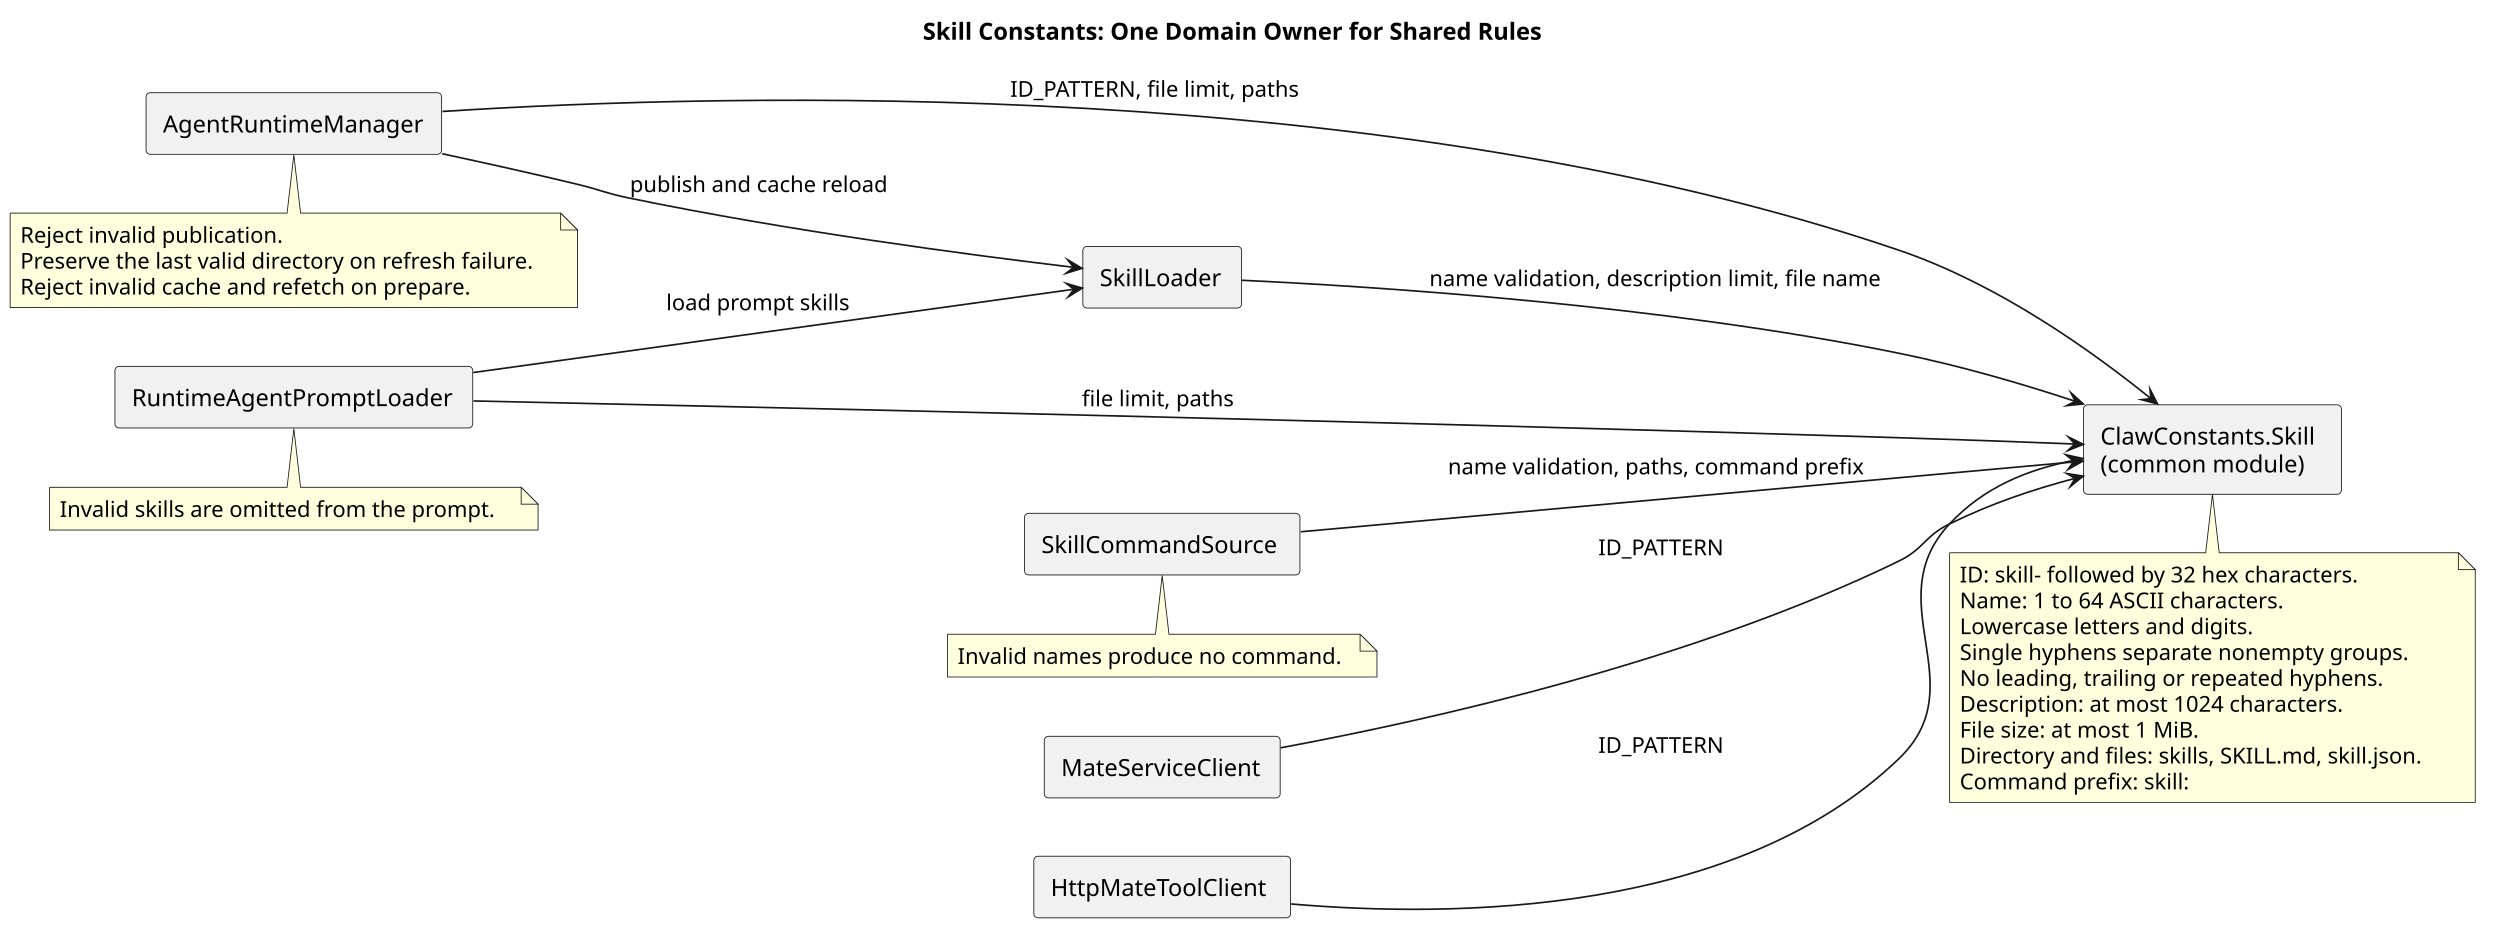
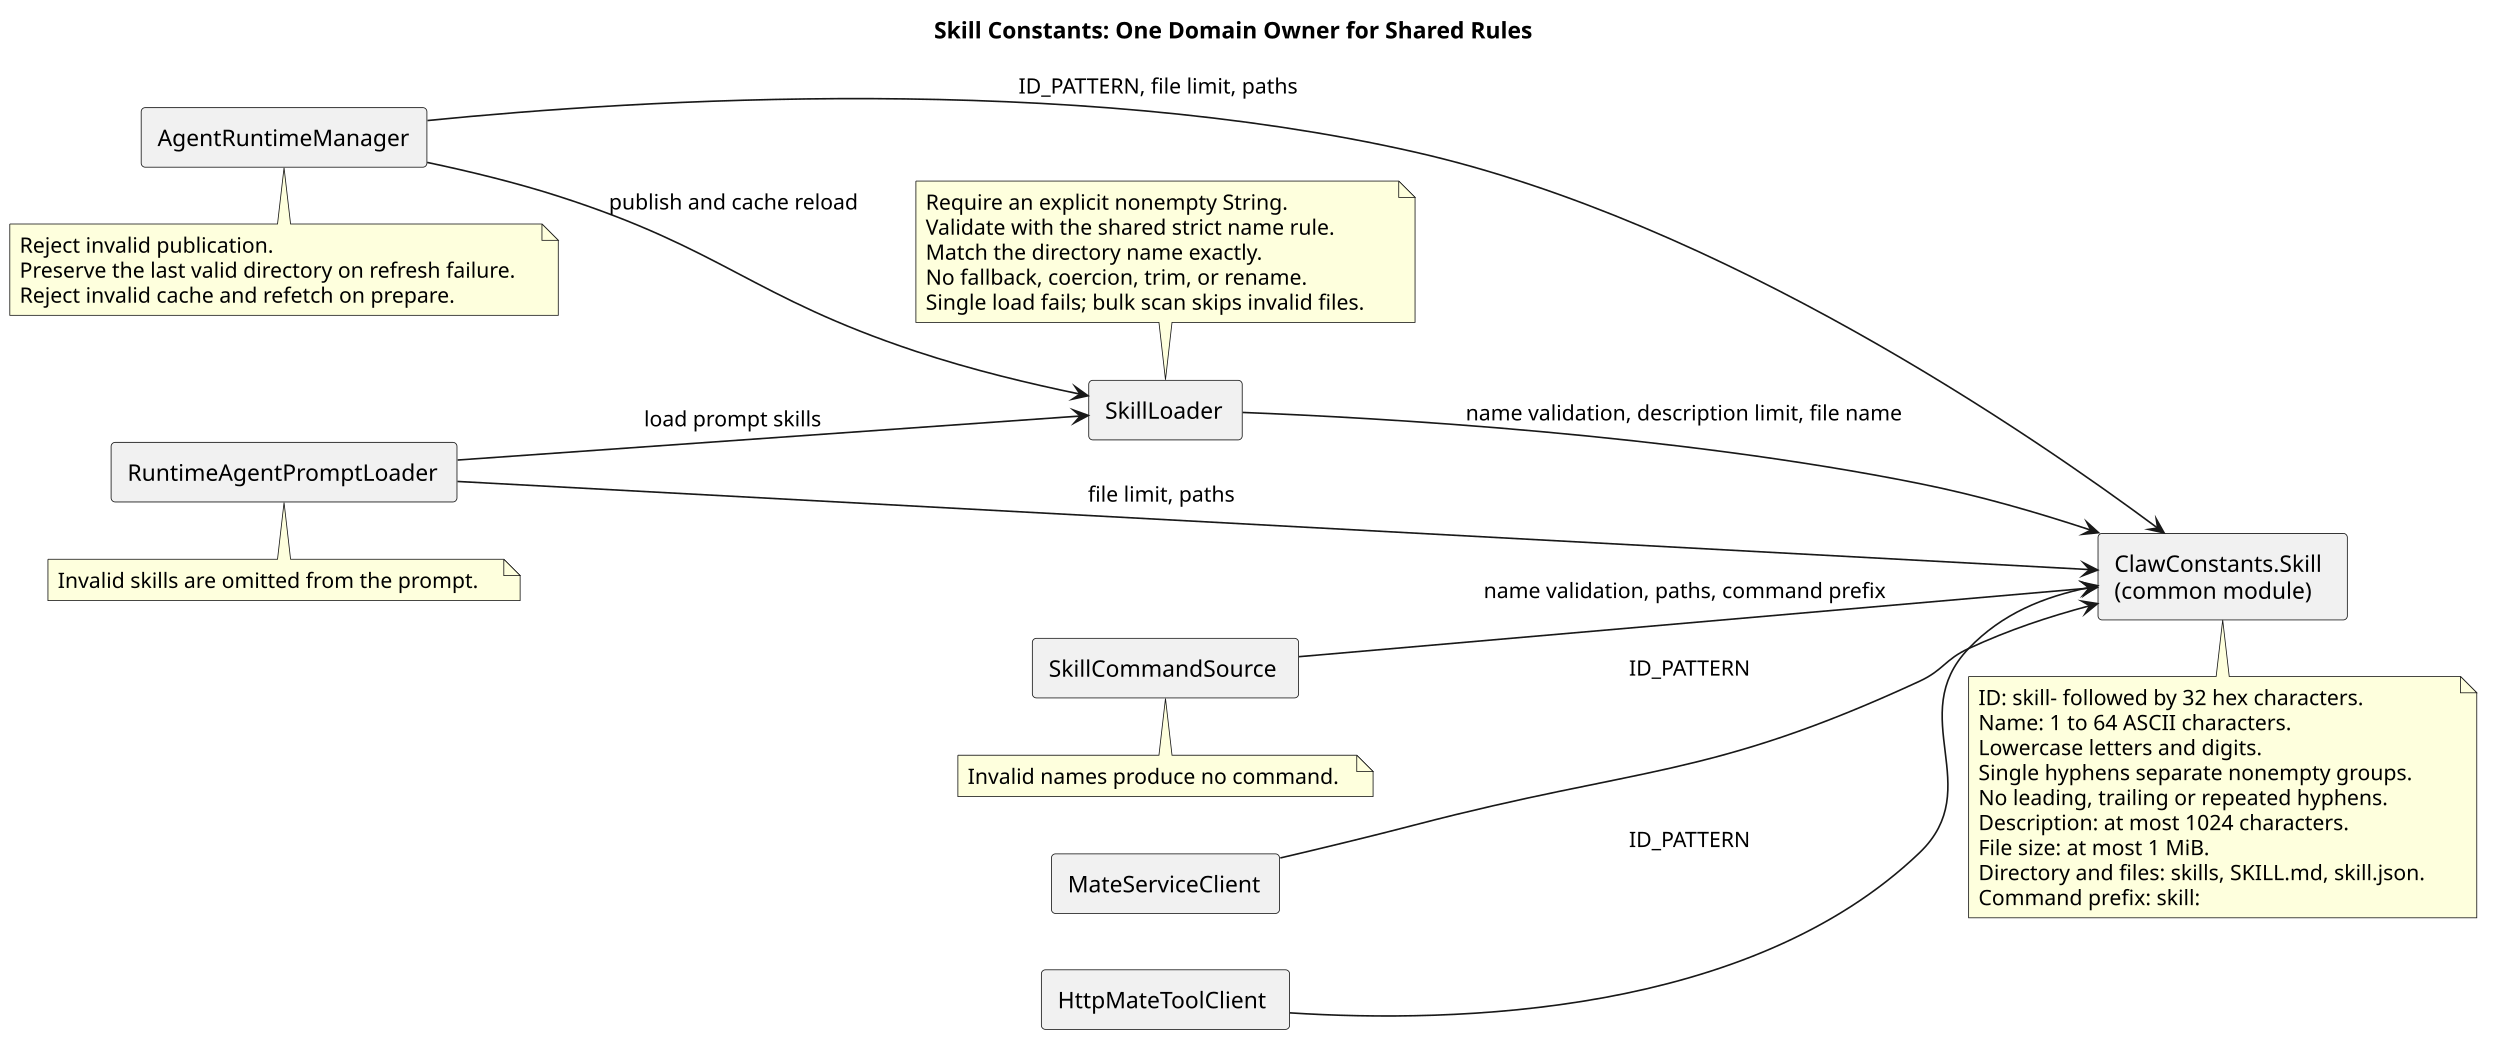
- <svg xmlns="http://www.w3.org/2000/svg" contentStyleType="text/css" data-diagram-type="DESCRIPTION" height="558px" preserveAspectRatio="none" style="width:1480px;height:558px;background:#FFFFFF;" version="1.1" viewBox="0 0 1480 558" width="1480px" zoomAndPan="magnify">
+ <svg xmlns="http://www.w3.org/2000/svg" contentStyleType="text/css" data-diagram-type="DESCRIPTION" height="644px" preserveAspectRatio="none" style="width:1531px;height:644px;background:#FFFFFF;" version="1.1" viewBox="0 0 1531 644" width="1531px" zoomAndPan="magnify">
  <defs />
  <g>
    <g class="title" data-source-line="1">
-       <text fill="#000000" font-family="sans-serif" font-size="14" font-weight="700" lengthAdjust="spacing" textLength="380.775" x="546.292" y="23.535">Skill Constants: One Domain Owner for Shared Rules</text>
+       <text fill="#000000" font-family="sans-serif" font-size="14" font-weight="700" lengthAdjust="spacing" textLength="380.775" x="571.997" y="23.535">Skill Constants: One Domain Owner for Shared Rules</text>
    </g>
-     <g class="entity" data-qualified-name="Runtime" data-source-line="28" id="ent0001">
-       <rect fill="#F1F1F1" height="36.488" rx="2.5" ry="2.5" style="stroke:#181818;stroke-width:0.5;" width="174.964" x="86.47" y="54.88" />
-       <text fill="#000000" font-family="sans-serif" font-size="14" lengthAdjust="spacing" textLength="154.964" x="96.47" y="78.416">AgentRuntimeManager</text>
+     <g class="entity" data-qualified-name="Runtime" data-source-line="33" id="ent0001">
+       <rect fill="#F1F1F1" height="36.488" rx="2.5" ry="2.5" style="stroke:#181818;stroke-width:0.5;" width="174.964" x="86.47" y="65.91" />
+       <text fill="#000000" font-family="sans-serif" font-size="14" lengthAdjust="spacing" textLength="154.964" x="96.47" y="89.446">AgentRuntimeManager</text>
    </g>
-     <g class="entity" data-qualified-name="Prompt" data-source-line="29" id="ent0002">
-       <rect fill="#F1F1F1" height="36.488" rx="2.5" ry="2.5" style="stroke:#181818;stroke-width:0.5;" width="211.816" x="68.04" y="216.881" />
-       <text fill="#000000" font-family="sans-serif" font-size="14" lengthAdjust="spacing" textLength="191.816" x="78.04" y="240.416">RuntimeAgentPromptLoader</text>
+     <g class="entity" data-qualified-name="Prompt" data-source-line="34" id="ent0002">
+       <rect fill="#F1F1F1" height="36.488" rx="2.5" ry="2.5" style="stroke:#181818;stroke-width:0.5;" width="211.816" x="68.04" y="270.911" />
+       <text fill="#000000" font-family="sans-serif" font-size="14" lengthAdjust="spacing" textLength="191.816" x="78.04" y="294.446">RuntimeAgentPromptLoader</text>
    </g>
-     <g class="entity" data-qualified-name="Loader" data-source-line="30" id="ent0003">
-       <rect fill="#F1F1F1" height="36.488" rx="2.5" ry="2.5" style="stroke:#181818;stroke-width:0.5;" width="93.999" x="641.03" y="145.881" />
-       <text fill="#000000" font-family="sans-serif" font-size="14" lengthAdjust="spacing" textLength="73.999" x="651.03" y="169.416">SkillLoader</text>
+     <g class="entity" data-qualified-name="Loader" data-source-line="35" id="ent0003">
+       <rect fill="#F1F1F1" height="36.488" rx="2.5" ry="2.5" style="stroke:#181818;stroke-width:0.5;" width="93.999" x="666.74" y="232.911" />
+       <text fill="#000000" font-family="sans-serif" font-size="14" lengthAdjust="spacing" textLength="73.999" x="676.74" y="256.446">SkillLoader</text>
    </g>
-     <g class="entity" data-qualified-name="Commands" data-source-line="31" id="ent0004">
-       <rect fill="#F1F1F1" height="36.488" rx="2.5" ry="2.5" style="stroke:#181818;stroke-width:0.5;" width="163.049" x="606.51" y="303.88" />
-       <text fill="#000000" font-family="sans-serif" font-size="14" lengthAdjust="spacing" textLength="143.049" x="616.51" y="327.416">SkillCommandSource</text>
+     <g class="entity" data-qualified-name="Commands" data-source-line="36" id="ent0004">
+       <rect fill="#F1F1F1" height="36.488" rx="2.5" ry="2.5" style="stroke:#181818;stroke-width:0.5;" width="163.049" x="632.21" y="390.911" />
+       <text fill="#000000" font-family="sans-serif" font-size="14" lengthAdjust="spacing" textLength="143.049" x="642.21" y="414.446">SkillCommandSource</text>
    </g>
-     <g class="entity" data-qualified-name="Constants" data-source-line="32" id="ent0005">
-       <rect fill="#F1F1F1" height="52.977" rx="2.5" ry="2.5" style="stroke:#181818;stroke-width:0.5;" width="152.685" x="1233.42" y="239.641" />
-       <text fill="#000000" font-family="sans-serif" font-size="14" lengthAdjust="spacing" textLength="132.685" x="1243.42" y="263.176">ClawConstants.Skill</text>
-       <text fill="#000000" font-family="sans-serif" font-size="14" lengthAdjust="spacing" textLength="123.751" x="1243.42" y="279.664">(common module)</text>
+     <g class="entity" data-qualified-name="Constants" data-source-line="37" id="ent0005">
+       <rect fill="#F1F1F1" height="52.977" rx="2.5" ry="2.5" style="stroke:#181818;stroke-width:0.5;" width="152.685" x="1284.83" y="326.671" />
+       <text fill="#000000" font-family="sans-serif" font-size="14" lengthAdjust="spacing" textLength="132.685" x="1294.83" y="350.206">ClawConstants.Skill</text>
+       <text fill="#000000" font-family="sans-serif" font-size="14" lengthAdjust="spacing" textLength="123.751" x="1294.83" y="366.694">(common module)</text>
    </g>
-     <g class="entity" data-qualified-name="MetadataClient" data-source-line="33" id="ent0006">
-       <rect fill="#F1F1F1" height="36.488" rx="2.5" ry="2.5" style="stroke:#181818;stroke-width:0.5;" width="139.663" x="618.2" y="435.88" />
-       <text fill="#000000" font-family="sans-serif" font-size="14" lengthAdjust="spacing" textLength="119.663" x="628.2" y="459.416">MateServiceClient</text>
+     <g class="entity" data-qualified-name="MetadataClient" data-source-line="38" id="ent0006">
+       <rect fill="#F1F1F1" height="36.488" rx="2.5" ry="2.5" style="stroke:#181818;stroke-width:0.5;" width="139.663" x="643.91" y="522.91" />
+       <text fill="#000000" font-family="sans-serif" font-size="14" lengthAdjust="spacing" textLength="119.663" x="653.91" y="546.446">MateServiceClient</text>
    </g>
-     <g class="entity" data-qualified-name="ToolClient" data-source-line="34" id="ent0007">
-       <rect fill="#F1F1F1" height="36.488" rx="2.5" ry="2.5" style="stroke:#181818;stroke-width:0.5;" width="152.002" x="612.03" y="506.88" />
-       <text fill="#000000" font-family="sans-serif" font-size="14" lengthAdjust="spacing" textLength="132.002" x="622.03" y="530.416">HttpMateToolClient</text>
+     <g class="entity" data-qualified-name="ToolClient" data-source-line="39" id="ent0007">
+       <rect fill="#F1F1F1" height="36.488" rx="2.5" ry="2.5" style="stroke:#181818;stroke-width:0.5;" width="152.002" x="637.74" y="593.91" />
+       <text fill="#000000" font-family="sans-serif" font-size="14" lengthAdjust="spacing" textLength="132.002" x="647.74" y="617.446">HttpMateToolClient</text>
    </g>
-     <g class="entity" data-qualified-name="GMN16" data-source-line="44" id="ent0017">
-       <path d="M1154.17,327.231 L1154.17,475.025 A0,0 0 0 0 1154.17,475.025 L1465.36,475.025 A0,0 0 0 0 1465.36,475.025 L1465.36,337.231 L1455.36,327.231 L1313.77,327.231 L1309.77,292.661 L1305.77,327.231 L1154.17,327.231 A0,0 0 0 0 1154.17,327.231" fill="#FEFFDD" style="stroke:#181818;stroke-width:0.5;" />
-       <path d="M1455.36,327.231 L1455.36,337.231 L1465.36,337.231 L1455.36,327.231" fill="#FEFFDD" style="stroke:#181818;stroke-width:0.5;" />
-       <text fill="#000000" font-family="sans-serif" font-size="13" lengthAdjust="spacing" textLength="252.929" x="1160.17" y="344.799">ID: skill- followed by 32 hex characters.</text>
-       <text fill="#000000" font-family="sans-serif" font-size="13" lengthAdjust="spacing" textLength="200.034" x="1160.17" y="360.109">Name: 1 to 64 ASCII characters.</text>
-       <text fill="#000000" font-family="sans-serif" font-size="13" lengthAdjust="spacing" textLength="180.292" x="1160.17" y="375.42">Lowercase letters and digits.</text>
-       <text fill="#000000" font-family="sans-serif" font-size="13" lengthAdjust="spacing" textLength="273.006" x="1160.17" y="390.731">Single hyphens separate nonempty groups.</text>
-       <text fill="#000000" font-family="sans-serif" font-size="13" lengthAdjust="spacing" textLength="259.289" x="1160.17" y="406.041">No leading, trailing or repeated hyphens.</text>
-       <text fill="#000000" font-family="sans-serif" font-size="13" lengthAdjust="spacing" textLength="238.526" x="1160.17" y="421.352">Description: at most 1024 characters.</text>
-       <text fill="#000000" font-family="sans-serif" font-size="13" lengthAdjust="spacing" textLength="149.906" x="1160.17" y="436.662">File size: at most 1 MiB.</text>
-       <text fill="#000000" font-family="sans-serif" font-size="13" lengthAdjust="spacing" textLength="290.19" x="1160.17" y="451.973">Directory and files: skills, SKILL.md, skill.json.</text>
-       <text fill="#000000" font-family="sans-serif" font-size="13" lengthAdjust="spacing" textLength="143.889" x="1160.17" y="467.283">Command prefix: skill:</text>
+     <g class="entity" data-qualified-name="GMN16" data-source-line="49" id="ent0017">
+       <path d="M1205.58,414.26 L1205.58,562.055 A0,0 0 0 0 1205.58,562.055 L1516.77,562.055 A0,0 0 0 0 1516.77,562.055 L1516.77,424.26 L1506.77,414.26 L1365.18,414.26 L1361.18,379.69 L1357.18,414.26 L1205.58,414.26 A0,0 0 0 0 1205.58,414.26" fill="#FEFFDD" style="stroke:#181818;stroke-width:0.5;" />
+       <path d="M1506.77,414.26 L1506.77,424.26 L1516.77,424.26 L1506.77,414.26" fill="#FEFFDD" style="stroke:#181818;stroke-width:0.5;" />
+       <text fill="#000000" font-family="sans-serif" font-size="13" lengthAdjust="spacing" textLength="252.929" x="1211.58" y="431.829">ID: skill- followed by 32 hex characters.</text>
+       <text fill="#000000" font-family="sans-serif" font-size="13" lengthAdjust="spacing" textLength="200.034" x="1211.58" y="447.139">Name: 1 to 64 ASCII characters.</text>
+       <text fill="#000000" font-family="sans-serif" font-size="13" lengthAdjust="spacing" textLength="180.292" x="1211.58" y="462.45">Lowercase letters and digits.</text>
+       <text fill="#000000" font-family="sans-serif" font-size="13" lengthAdjust="spacing" textLength="273.006" x="1211.58" y="477.76">Single hyphens separate nonempty groups.</text>
+       <text fill="#000000" font-family="sans-serif" font-size="13" lengthAdjust="spacing" textLength="259.289" x="1211.58" y="493.071">No leading, trailing or repeated hyphens.</text>
+       <text fill="#000000" font-family="sans-serif" font-size="13" lengthAdjust="spacing" textLength="238.526" x="1211.58" y="508.382">Description: at most 1024 characters.</text>
+       <text fill="#000000" font-family="sans-serif" font-size="13" lengthAdjust="spacing" textLength="149.906" x="1211.58" y="523.692">File size: at most 1 MiB.</text>
+       <text fill="#000000" font-family="sans-serif" font-size="13" lengthAdjust="spacing" textLength="290.19" x="1211.58" y="539.003">Directory and files: skills, SKILL.md, skill.json.</text>
+       <text fill="#000000" font-family="sans-serif" font-size="13" lengthAdjust="spacing" textLength="143.889" x="1211.58" y="554.313">Command prefix: skill:</text>
    </g>
-     <g class="entity" data-qualified-name="GMN19" data-source-line="55" id="ent0020">
-       <path d="M6,126.16 L6,182.092 A0,0 0 0 0 6,182.092 L341.894,182.092 A0,0 0 0 0 341.894,182.092 L341.894,136.161 L331.894,126.16 L177.95,126.16 L173.95,91.701 L169.95,126.16 L6,126.16 A0,0 0 0 0 6,126.16" fill="#FEFFDD" style="stroke:#181818;stroke-width:0.5;" />
-       <path d="M331.894,126.16 L331.894,136.161 L341.894,136.161 L331.894,126.16" fill="#FEFFDD" style="stroke:#181818;stroke-width:0.5;" />
-       <text fill="#000000" font-family="sans-serif" font-size="13" lengthAdjust="spacing" textLength="162.411" x="12" y="143.729">Reject invalid publication.</text>
-       <text fill="#000000" font-family="sans-serif" font-size="13" lengthAdjust="spacing" textLength="314.894" x="12" y="159.039">Preserve the last valid directory on refresh failure.</text>
-       <text fill="#000000" font-family="sans-serif" font-size="13" lengthAdjust="spacing" textLength="276.536" x="12" y="174.35">Reject invalid cache and refetch on prepare.</text>
+     <g class="entity" data-qualified-name="GMN19" data-source-line="60" id="ent0020">
+       <path d="M6,137.19 L6,193.122 A0,0 0 0 0 6,193.122 L341.894,193.122 A0,0 0 0 0 341.894,193.122 L341.894,147.19 L331.894,137.19 L177.95,137.19 L173.95,102.731 L169.95,137.19 L6,137.19 A0,0 0 0 0 6,137.19" fill="#FEFFDD" style="stroke:#181818;stroke-width:0.5;" />
+       <path d="M331.894,137.19 L331.894,147.19 L341.894,147.19 L331.894,137.19" fill="#FEFFDD" style="stroke:#181818;stroke-width:0.5;" />
+       <text fill="#000000" font-family="sans-serif" font-size="13" lengthAdjust="spacing" textLength="162.411" x="12" y="154.759">Reject invalid publication.</text>
+       <text fill="#000000" font-family="sans-serif" font-size="13" lengthAdjust="spacing" textLength="314.894" x="12" y="170.069">Preserve the last valid directory on refresh failure.</text>
+       <text fill="#000000" font-family="sans-serif" font-size="13" lengthAdjust="spacing" textLength="276.536" x="12" y="185.38">Reject invalid cache and refetch on prepare.</text>
    </g>
-     <g class="entity" data-qualified-name="GMN22" data-source-line="60" id="ent0023">
-       <path d="M29.36,288.471 L29.36,313.781 A0,0 0 0 0 29.36,313.781 L318.529,313.781 A0,0 0 0 0 318.529,313.781 L318.529,298.471 L308.529,288.471 L177.95,288.471 L173.95,253.71 L169.95,288.471 L29.36,288.471 A0,0 0 0 0 29.36,288.471" fill="#FEFFDD" style="stroke:#181818;stroke-width:0.5;" />
-       <path d="M308.529,288.471 L308.529,298.471 L318.529,298.471 L308.529,288.471" fill="#FEFFDD" style="stroke:#181818;stroke-width:0.5;" />
-       <text fill="#000000" font-family="sans-serif" font-size="13" lengthAdjust="spacing" textLength="268.169" x="35.36" y="306.039">Invalid skills are omitted from the prompt.</text>
+     <g class="entity" data-qualified-name="GMN22" data-source-line="65" id="ent0023">
+       <path d="M29.36,342.5 L29.36,367.811 A0,0 0 0 0 29.36,367.811 L318.529,367.811 A0,0 0 0 0 318.529,367.811 L318.529,352.5 L308.529,342.5 L177.95,342.5 L173.95,307.74 L169.95,342.5 L29.36,342.5 A0,0 0 0 0 29.36,342.5" fill="#FEFFDD" style="stroke:#181818;stroke-width:0.5;" />
+       <path d="M308.529,342.5 L308.529,352.5 L318.529,352.5 L308.529,342.5" fill="#FEFFDD" style="stroke:#181818;stroke-width:0.5;" />
+       <text fill="#000000" font-family="sans-serif" font-size="13" lengthAdjust="spacing" textLength="268.169" x="35.36" y="360.069">Invalid skills are omitted from the prompt.</text>
    </g>
-     <g class="entity" data-qualified-name="GMN25" data-source-line="63" id="ent0026">
-       <path d="M560.89,375.471 L560.89,400.781 A0,0 0 0 0 560.89,400.781 L815.166,400.781 A0,0 0 0 0 815.166,400.781 L815.166,385.471 L805.166,375.471 L692.03,375.471 L688.03,340.711 L684.03,375.471 L560.89,375.471 A0,0 0 0 0 560.89,375.471" fill="#FEFFDD" style="stroke:#181818;stroke-width:0.5;" />
-       <path d="M805.166,375.471 L805.166,385.471 L815.166,385.471 L805.166,375.471" fill="#FEFFDD" style="stroke:#181818;stroke-width:0.5;" />
-       <text fill="#000000" font-family="sans-serif" font-size="13" lengthAdjust="spacing" textLength="233.276" x="566.89" y="393.039">Invalid names produce no command.</text>
+     <g class="entity" data-qualified-name="GMN25" data-source-line="68" id="ent0026">
+       <path d="M560.89,110.88 L560.89,197.433 A0,0 0 0 0 560.89,197.433 L709.74,197.433 L713.74,232.59 L717.74,197.433 L866.576,197.433 A0,0 0 0 0 866.576,197.433 L866.576,120.88 L856.576,110.88 L560.89,110.88 A0,0 0 0 0 560.89,110.88" fill="#FEFFDD" style="stroke:#181818;stroke-width:0.5;" />
+       <path d="M856.576,110.88 L856.576,120.88 L866.576,120.88 L856.576,110.88" fill="#FEFFDD" style="stroke:#181818;stroke-width:0.5;" />
+       <text fill="#000000" font-family="sans-serif" font-size="13" lengthAdjust="spacing" textLength="230.49" x="566.89" y="128.449">Require an explicit nonempty String.</text>
+       <text fill="#000000" font-family="sans-serif" font-size="13" lengthAdjust="spacing" textLength="260.051" x="566.89" y="143.759">Validate with the shared strict name rule.</text>
+       <text fill="#000000" font-family="sans-serif" font-size="13" lengthAdjust="spacing" textLength="213.916" x="566.89" y="159.07">Match the directory name exactly.</text>
+       <text fill="#000000" font-family="sans-serif" font-size="13" lengthAdjust="spacing" textLength="243.947" x="566.89" y="174.381">No fallback, coercion, trim, or rename.</text>
+       <text fill="#000000" font-family="sans-serif" font-size="13" lengthAdjust="spacing" textLength="284.686" x="566.89" y="189.691">Single load fails; bulk scan skips invalid files.</text>
    </g>
-     <g class="link" data-entity-1="ent0001" data-entity-2="ent0003" data-link-type="dependency" data-source-line="35" id="lnk8">
-       <path d="M261.78,91.02 C287.62,96.57 315.95,102.871 341.89,109.13 C355.31,112.361 358.38,114.331 371.89,117.13 C466.55,136.74 573.855,150.887 635.585,158.267" fill="none" id="Runtime-to-Loader" style="stroke:#181818;stroke-width:1;" />
-       <polygon fill="#181818" points="640.55,158.861,632.088,153.82,635.585,158.267,631.139,161.764,640.55,158.861" style="stroke:#181818;stroke-width:1;stroke-linejoin:miter;stroke-miterlimit:10;" />
-       <text fill="#000000" font-family="sans-serif" font-size="13" lengthAdjust="spacing" textLength="157.885" x="372.89" y="113.699">publish and cache reload</text>
+     <g class="entity" data-qualified-name="GMN28" data-source-line="75" id="ent0029">
+       <path d="M586.6,462.5 L586.6,487.811 A0,0 0 0 0 586.6,487.811 L840.876,487.811 A0,0 0 0 0 840.876,487.811 L840.876,472.5 L830.876,462.5 L717.74,462.5 L713.74,427.74 L709.74,462.5 L586.6,462.5 A0,0 0 0 0 586.6,462.5" fill="#FEFFDD" style="stroke:#181818;stroke-width:0.5;" />
+       <path d="M830.876,462.5 L830.876,472.5 L840.876,472.5 L830.876,462.5" fill="#FEFFDD" style="stroke:#181818;stroke-width:0.5;" />
+       <text fill="#000000" font-family="sans-serif" font-size="13" lengthAdjust="spacing" textLength="233.276" x="592.6" y="480.069">Invalid names produce no command.</text>
    </g>
-     <g class="link" data-entity-1="ent0002" data-entity-2="ent0003" data-link-type="dependency" data-source-line="36" id="lnk9">
-       <path d="M280.12,220.541 C390.76,205.201 554.877,182.447 635.787,171.227" fill="none" id="Prompt-to-Loader" style="stroke:#181818;stroke-width:1;" />
-       <polygon fill="#181818" points="640.74,170.541,631.276,167.815,635.787,171.227,632.375,175.739,640.74,170.541" style="stroke:#181818;stroke-width:1;stroke-linejoin:miter;stroke-miterlimit:10;" />
-       <text fill="#000000" font-family="sans-serif" font-size="13" lengthAdjust="spacing" textLength="114.124" x="394.39" y="183.659">load prompt skills</text>
+     <g class="link" data-entity-1="ent0001" data-entity-2="ent0003" data-link-type="dependency" data-source-line="40" id="lnk8">
+       <path d="M261.59,99.46 C287.69,104.971 316.21,111.9 341.89,120.16 C442.91,152.611 460.22,181.68 560.89,215.161 C595.6,226.701 631.034,235.066 661.404,241.356" fill="none" id="Runtime-to-Loader" style="stroke:#181818;stroke-width:1;" />
+       <polygon fill="#181818" points="666.3,242.37,658.298,236.628,661.404,241.356,656.676,244.462,666.3,242.37" style="stroke:#181818;stroke-width:1;stroke-linejoin:miter;stroke-miterlimit:10;" />
+       <text fill="#000000" font-family="sans-serif" font-size="13" lengthAdjust="spacing" textLength="157.885" x="372.89" y="128.279">publish and cache reload</text>
    </g>
-     <g class="link" data-entity-1="ent0003" data-entity-2="ent0005" data-link-type="dependency" data-source-line="37" id="lnk10">
-       <path d="M735.22,165.921 C815.18,169.69 984.27,180.581 1124.17,209.131 C1160.65,216.571 1195.45,226.71 1228.55,237.58" fill="none" id="Loader-to-Constants" style="stroke:#181818;stroke-width:1;" />
-       <polygon fill="#181818" points="1233.3,239.141,1225.997,232.532,1228.55,237.58,1223.501,240.133,1233.3,239.141" style="stroke:#181818;stroke-width:1;stroke-linejoin:miter;stroke-miterlimit:10;" />
-       <text fill="#000000" font-family="sans-serif" font-size="13" lengthAdjust="spacing" textLength="277.957" x="846.17" y="169.409">name validation, description limit, file name</text>
+     <g class="link" data-entity-1="ent0002" data-entity-2="ent0003" data-link-type="dependency" data-source-line="41" id="lnk9">
+       <path d="M280.24,281.721 C397.35,273.44 576.283,260.803 661.523,254.773" fill="none" id="Prompt-to-Loader" style="stroke:#181818;stroke-width:1;" />
+       <polygon fill="#181818" points="666.51,254.421,657.25,251.065,661.523,254.773,657.815,259.046,666.51,254.421" style="stroke:#181818;stroke-width:1;stroke-linejoin:miter;stroke-miterlimit:10;" />
+       <text fill="#000000" font-family="sans-serif" font-size="13" lengthAdjust="spacing" textLength="114.124" x="394.39" y="261.099">load prompt skills</text>
    </g>
-     <g class="link" data-entity-1="ent0004" data-entity-2="ent0005" data-link-type="dependency" data-source-line="38" id="lnk11">
-       <path d="M770.05,314.8 C890.63,303.911 1110.68,284.031 1228.09,273.421" fill="none" id="Commands-to-Constants" style="stroke:#181818;stroke-width:1;" />
-       <polygon fill="#181818" points="1233.07,272.971,1223.746,269.797,1228.09,273.421,1224.466,277.764,1233.07,272.971" style="stroke:#181818;stroke-width:1;stroke-linejoin:miter;stroke-miterlimit:10;" />
-       <text fill="#000000" font-family="sans-serif" font-size="13" lengthAdjust="spacing" textLength="255.284" x="857.17" y="280.809">name validation, paths, command prefix</text>
+     <g class="link" data-entity-1="ent0003" data-entity-2="ent0005" data-link-type="dependency" data-source-line="42" id="lnk10">
+       <path d="M760.98,252.581 C844.52,255.84 1025.84,266.05 1175.58,296.161 C1212.24,303.531 1247.241,313.726 1280.421,324.656" fill="none" id="Loader-to-Constants" style="stroke:#181818;stroke-width:1;" />
+       <polygon fill="#181818" points="1285.17,326.221,1277.873,319.605,1280.421,324.656,1275.37,327.204,1285.17,326.221" style="stroke:#181818;stroke-width:1;stroke-linejoin:miter;stroke-miterlimit:10;" />
+       <text fill="#000000" font-family="sans-serif" font-size="13" lengthAdjust="spacing" textLength="277.957" x="897.58" y="257.459">name validation, description limit, file name</text>
    </g>
-     <g class="link" data-entity-1="ent0001" data-entity-2="ent0005" data-link-type="dependency" data-source-line="39" id="lnk12">
-       <path d="M261.92,65.99 C432.5,54.98 820.77,44.85 1124.17,148.131 C1183.22,168.231 1238.479,207.861 1273.369,236.011" fill="none" id="Runtime-to-Constants" style="stroke:#181818;stroke-width:1;" />
-       <polygon fill="#181818" points="1277.26,239.15,1272.767,230.386,1273.369,236.011,1267.744,236.612,1277.26,239.15" style="stroke:#181818;stroke-width:1;stroke-linejoin:miter;stroke-miterlimit:10;" />
-       <text fill="#000000" font-family="sans-serif" font-size="13" lengthAdjust="spacing" textLength="180.743" x="598.03" y="57.299">ID_PATTERN, file limit, paths</text>
+     <g class="link" data-entity-1="ent0004" data-entity-2="ent0005" data-link-type="dependency" data-source-line="43" id="lnk11">
+       <path d="M795.5,402.151 C921.16,391.25 1156.779,370.802 1279.359,360.172" fill="none" id="Commands-to-Constants" style="stroke:#181818;stroke-width:1;" />
+       <polygon fill="#181818" points="1284.34,359.74,1275.028,356.533,1279.359,360.172,1275.719,364.503,1284.34,359.74" style="stroke:#181818;stroke-width:1;stroke-linejoin:miter;stroke-miterlimit:10;" />
+       <text fill="#000000" font-family="sans-serif" font-size="13" lengthAdjust="spacing" textLength="255.284" x="908.58" y="366.269">name validation, paths, command prefix</text>
    </g>
-     <g class="link" data-entity-1="ent0002" data-entity-2="ent0005" data-link-type="dependency" data-source-line="40" id="lnk13">
-       <path d="M280.31,237.361 C455.48,241.161 817.71,249.44 1124.17,259.13 C1160.07,260.26 1194.894,261.545 1228.334,262.855" fill="none" id="Prompt-to-Constants" style="stroke:#181818;stroke-width:1;" />
-       <polygon fill="#181818" points="1233.33,263.05,1224.494,258.701,1228.334,262.855,1224.18,266.695,1233.33,263.05" style="stroke:#181818;stroke-width:1;stroke-linejoin:miter;stroke-miterlimit:10;" />
-       <text fill="#000000" font-family="sans-serif" font-size="13" lengthAdjust="spacing" textLength="95.069" x="640.53" y="240.519">file limit, paths</text>
+     <g class="link" data-entity-1="ent0001" data-entity-2="ent0005" data-link-type="dependency" data-source-line="44" id="lnk12">
+       <path d="M261.76,73.82 C394.15,60.611 653.59,44.81 866.58,93.16 C1054.3,135.77 1244.047,265.948 1321.307,323.378" fill="none" id="Runtime-to-Constants" style="stroke:#181818;stroke-width:1;" />
+       <polygon fill="#181818" points="1325.32,326.361,1320.483,317.781,1321.307,323.378,1315.711,324.202,1325.32,326.361" style="stroke:#181818;stroke-width:1;stroke-linejoin:miter;stroke-miterlimit:10;" />
+       <text fill="#000000" font-family="sans-serif" font-size="13" lengthAdjust="spacing" textLength="180.743" x="623.74" y="57.299">ID_PATTERN, file limit, paths</text>
    </g>
-     <g class="link" data-entity-1="ent0006" data-entity-2="ent0005" data-link-type="dependency" data-source-line="41" id="lnk14">
-       <path d="M758.11,442.7 C846.32,426.37 1002.13,391.541 1124.17,332.13 C1139.04,324.89 1139.32,317.39 1154.17,310.13 C1178.86,298.05 1202.608,290.036 1228.428,283.166" fill="none" id="MetadataClient-to-Constants" style="stroke:#181818;stroke-width:1;" />
-       <polygon fill="#181818" points="1233.26,281.88,1223.534,280.329,1228.428,283.166,1225.591,288.06,1233.26,281.88" style="stroke:#181818;stroke-width:1;stroke-linejoin:miter;stroke-miterlimit:10;" />
-       <text fill="#000000" font-family="sans-serif" font-size="13" lengthAdjust="spacing" textLength="77.448" x="946.17" y="328.699">ID_PATTERN</text>
+     <g class="link" data-entity-1="ent0002" data-entity-2="ent0005" data-link-type="dependency" data-source-line="45" id="lnk13">
+       <path d="M280.13,294.841 C515.53,307.55 1075.157,337.761 1279.627,348.811" fill="none" id="Prompt-to-Constants" style="stroke:#181818;stroke-width:1;" />
+       <polygon fill="#181818" points="1284.62,349.08,1275.849,344.601,1279.627,348.811,1275.417,352.589,1284.62,349.08" style="stroke:#181818;stroke-width:1;stroke-linejoin:miter;stroke-miterlimit:10;" />
+       <text fill="#000000" font-family="sans-serif" font-size="13" lengthAdjust="spacing" textLength="95.069" x="666.24" y="307.229">file limit, paths</text>
    </g>
-     <g class="link" data-entity-1="ent0007" data-entity-2="ent0005" data-link-type="dependency" data-source-line="42" id="lnk15">
-       <path d="M764.34,535.15 C861.04,543.481 1027.83,541.721 1124.17,449.13 C1169.74,405.33 1110.95,356.24 1154.17,310.13 C1174.49,288.44 1199.76,278.187 1228.07,272.427" fill="none" id="ToolClient-to-Constants" style="stroke:#181818;stroke-width:1;" />
-       <polygon fill="#181818" points="1232.97,271.43,1223.353,269.305,1228.07,272.427,1224.948,277.145,1232.97,271.43" style="stroke:#181818;stroke-width:1;stroke-linejoin:miter;stroke-miterlimit:10;" />
-       <text fill="#000000" font-family="sans-serif" font-size="13" lengthAdjust="spacing" textLength="77.448" x="946.17" y="445.699">ID_PATTERN</text>
+     <g class="link" data-entity-1="ent0006" data-entity-2="ent0005" data-link-type="dependency" data-source-line="46" id="lnk14">
+       <path d="M784.06,525.41 C810.01,519.331 839.71,512.16 866.58,505.161 C1004.75,469.12 1045.95,477.041 1175.58,417.161 C1190.13,410.44 1191.03,403.87 1205.58,397.161 C1230.41,385.69 1254.051,377.847 1279.741,370.947" fill="none" id="MetadataClient-to-Constants" style="stroke:#181818;stroke-width:1;" />
+       <polygon fill="#181818" points="1284.57,369.651,1274.841,368.122,1279.741,370.947,1276.916,375.848,1284.57,369.651" style="stroke:#181818;stroke-width:1;stroke-linejoin:miter;stroke-miterlimit:10;" />
+       <text fill="#000000" font-family="sans-serif" font-size="13" lengthAdjust="spacing" textLength="77.448" x="997.58" y="413.729">ID_PATTERN</text>
+     </g>
+     <g class="link" data-entity-1="ent0007" data-entity-2="ent0005" data-link-type="dependency" data-source-line="47" id="lnk15">
+       <path d="M789.98,620.28 C891.49,626.78 1071.55,621.841 1175.58,522.16 C1216.83,482.63 1166.03,438.39 1205.58,397.161 C1226.15,375.711 1251.462,365.494 1279.732,359.704" fill="none" id="ToolClient-to-Constants" style="stroke:#181818;stroke-width:1;" />
+       <polygon fill="#181818" points="1284.63,358.7,1275.01,356.588,1279.732,359.704,1276.616,364.425,1284.63,358.7" style="stroke:#181818;stroke-width:1;stroke-linejoin:miter;stroke-miterlimit:10;" />
+       <text fill="#000000" font-family="sans-serif" font-size="13" lengthAdjust="spacing" textLength="77.448" x="997.58" y="518.729">ID_PATTERN</text>
    </g>
  </g>
</svg>
